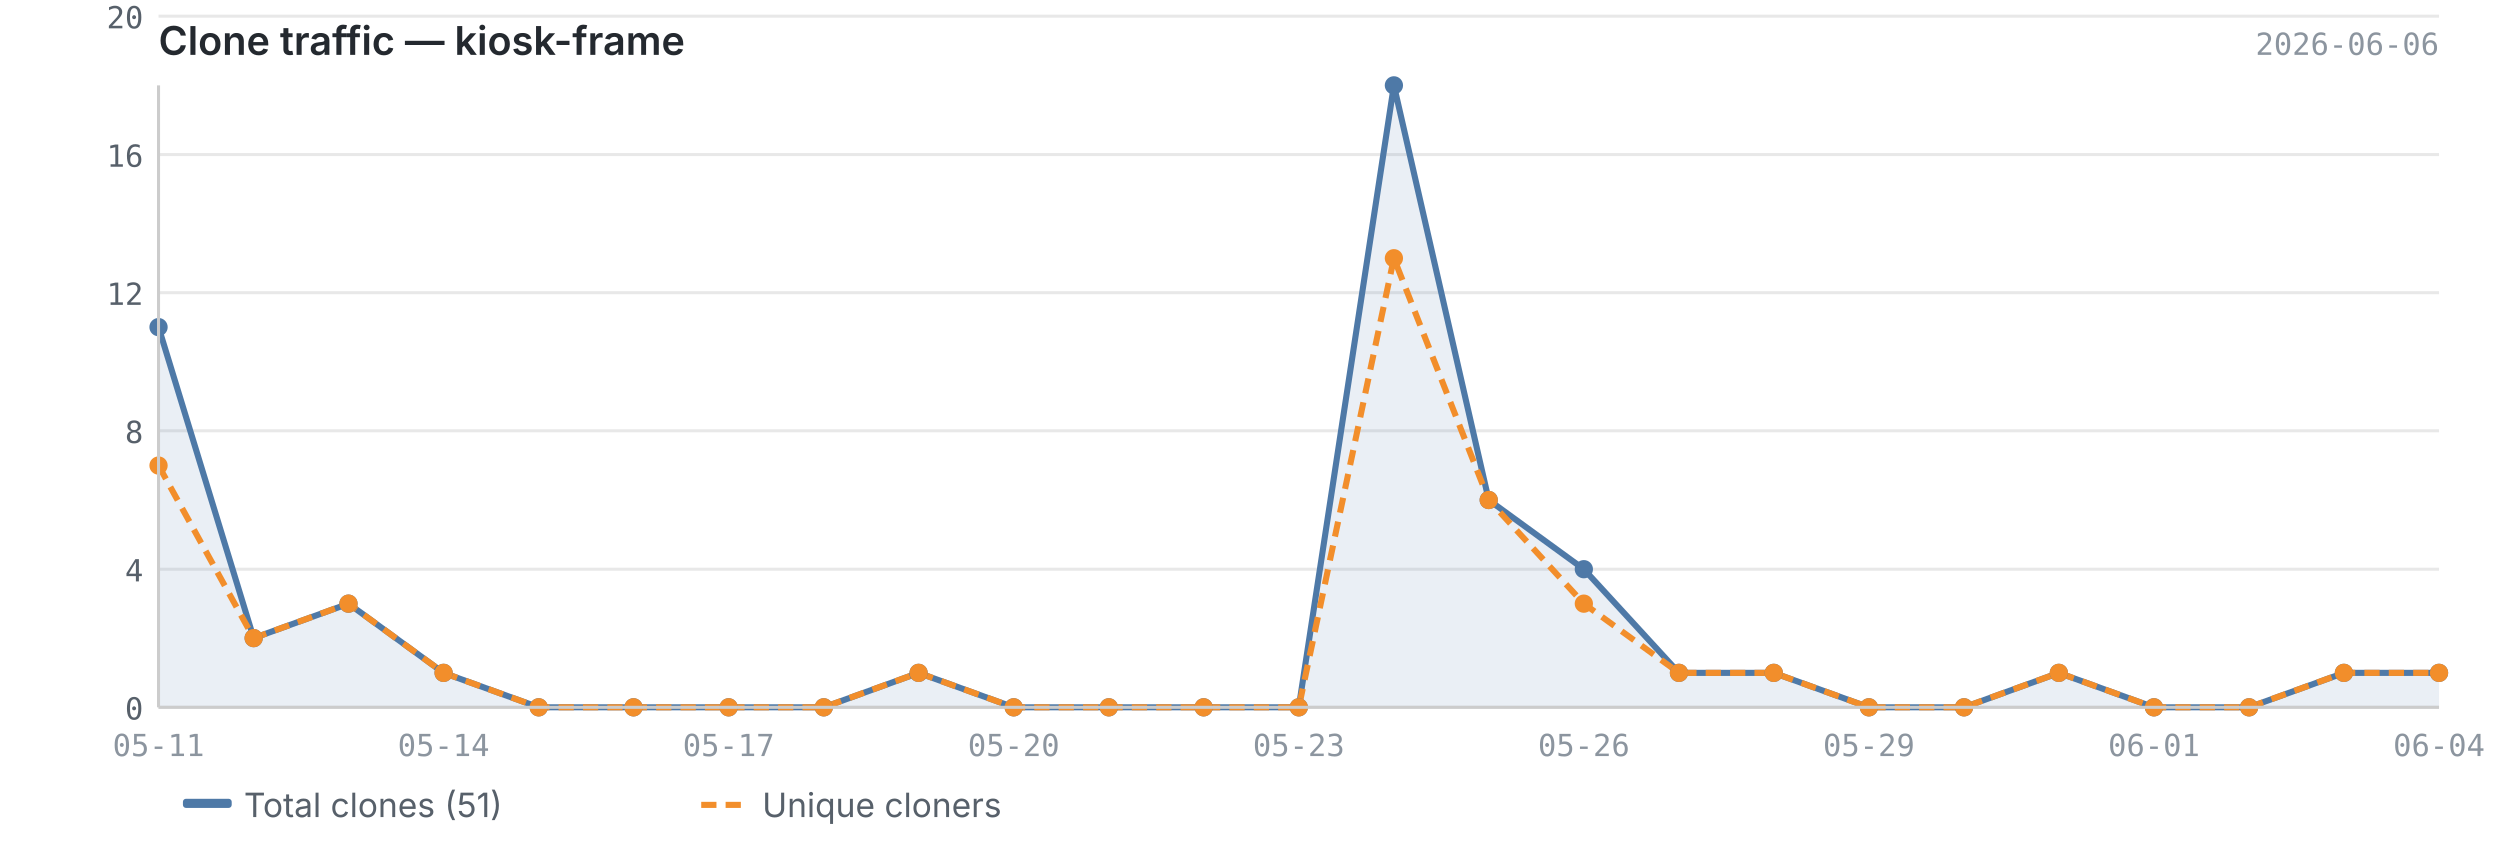
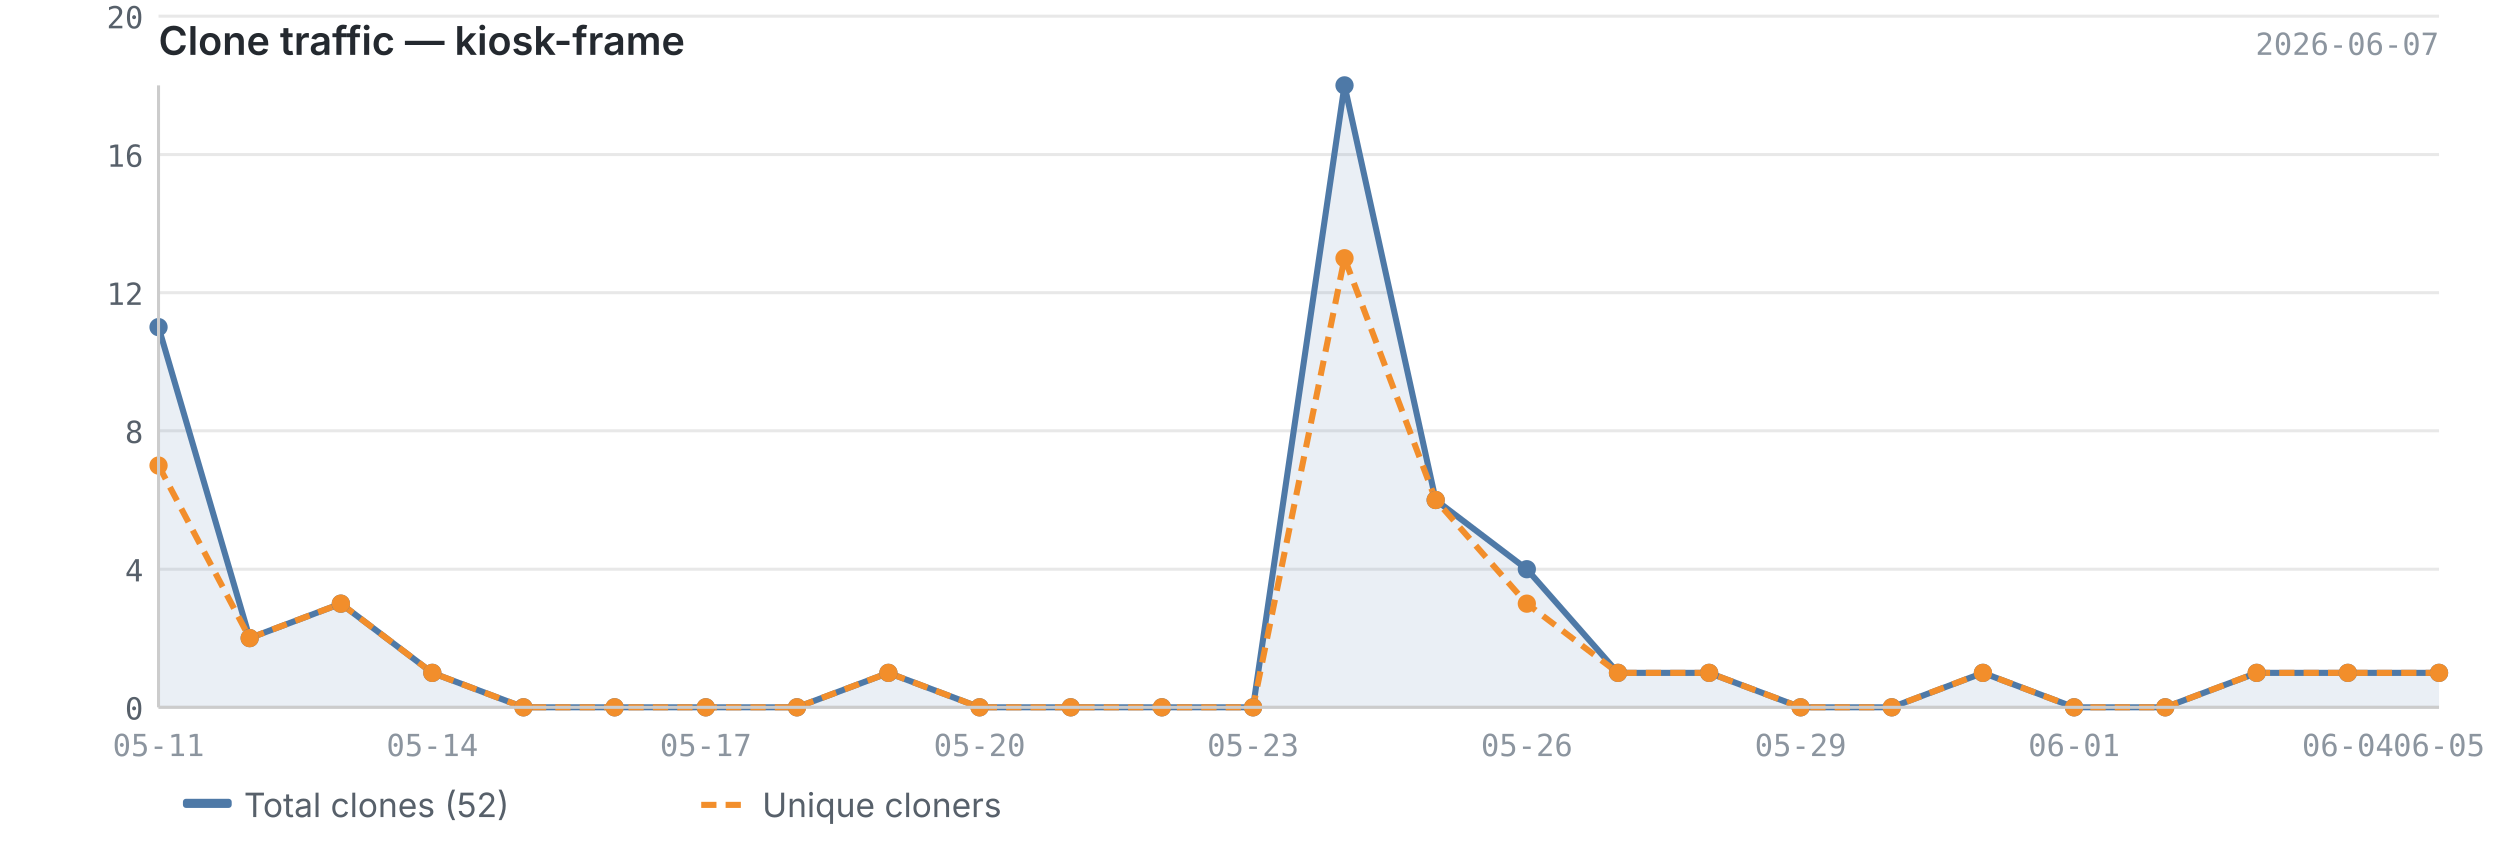
<svg xmlns="http://www.w3.org/2000/svg" viewBox="0 0 820 280" width="820" height="280">
  <text x="52" y="18" font-size="13" font-weight="600" fill="#24292f" font-family="-apple-system, BlinkMacSystemFont, 'Segoe UI', sans-serif">Clone traffic — kiosk-frame</text>
-   <text x="800" y="18" font-size="10" fill="#8c959f" font-family="ui-monospace, SFMono-Regular, 'SF Mono', Menlo, monospace" text-anchor="end">2026-06-06</text>
+   <text x="800" y="18" font-size="10" fill="#8c959f" font-family="ui-monospace, SFMono-Regular, 'SF Mono', Menlo, monospace" text-anchor="end">2026-06-07</text>
  <line x1="52" y1="232.0" x2="800" y2="232.0" stroke="#e8e8e8" stroke-width="1" />
  <line x1="52" y1="186.7" x2="800" y2="186.7" stroke="#e8e8e8" stroke-width="1" />
  <line x1="52" y1="141.3" x2="800" y2="141.3" stroke="#e8e8e8" stroke-width="1" />
  <line x1="52" y1="96.0" x2="800" y2="96.0" stroke="#e8e8e8" stroke-width="1" />
  <line x1="52" y1="50.7" x2="800" y2="50.7" stroke="#e8e8e8" stroke-width="1" />
  <line x1="52" y1="5.3" x2="800" y2="5.3" stroke="#e8e8e8" stroke-width="1" />
-   <path d="M52.0,107.3 L52.0,107.3 L83.2,209.3 L114.3,198.0 L145.5,220.7 L176.7,232.0 L207.8,232.0 L239.0,232.0 L270.2,232.0 L301.3,220.7 L332.5,232.0 L363.7,232.0 L394.8,232.0 L426.0,232.0 L457.2,28.0 L488.3,164.0 L519.5,186.7 L550.7,220.7 L581.8,220.7 L613.0,232.0 L644.2,232.0 L675.3,220.7 L706.5,232.0 L737.7,232.0 L768.8,220.7 L800.0,220.7 L800.0,232.0 L52.0,232.0Z" fill="#4e79a7" opacity="0.12" />
-   <polyline points="52.0,107.3 83.2,209.3 114.3,198.0 145.5,220.7 176.7,232.0 207.8,232.0 239.0,232.0 270.2,232.0 301.3,220.7 332.5,232.0 363.7,232.0 394.8,232.0 426.0,232.0 457.2,28.0 488.3,164.0 519.5,186.7 550.7,220.7 581.8,220.7 613.0,232.0 644.2,232.0 675.3,220.7 706.5,232.0 737.7,232.0 768.8,220.7 800.0,220.7" fill="none" stroke="#4e79a7" stroke-width="2" stroke-linejoin="round" />
-   <polyline points="52.0,152.7 83.2,209.3 114.3,198.0 145.5,220.7 176.7,232.0 207.8,232.0 239.0,232.0 270.2,232.0 301.3,220.7 332.5,232.0 363.7,232.0 394.8,232.0 426.0,232.0 457.2,84.7 488.3,164.0 519.5,198.0 550.7,220.7 581.8,220.7 613.0,232.0 644.2,232.0 675.3,220.7 706.5,232.0 737.7,232.0 768.8,220.7 800.0,220.7" fill="none" stroke="#f28e2b" stroke-width="2" stroke-linejoin="round" stroke-dasharray="5,3" />
+   <path d="M52.0,107.3 L52.0,107.3 L81.9,209.3 L111.8,198.0 L141.8,220.7 L171.7,232.0 L201.6,232.0 L231.5,232.0 L261.4,232.0 L291.4,220.7 L321.3,232.0 L351.2,232.0 L381.1,232.0 L411.0,232.0 L441.0,28.0 L470.9,164.0 L500.8,186.7 L530.7,220.7 L560.6,220.7 L590.6,232.0 L620.5,232.0 L650.4,220.7 L680.3,232.0 L710.2,232.0 L740.2,220.7 L770.1,220.7 L800.0,220.7 L800.0,232.0 L52.0,232.0Z" fill="#4e79a7" opacity="0.12" />
+   <polyline points="52.0,107.3 81.9,209.3 111.8,198.0 141.8,220.7 171.7,232.0 201.6,232.0 231.5,232.0 261.4,232.0 291.4,220.7 321.3,232.0 351.2,232.0 381.1,232.0 411.0,232.0 441.0,28.0 470.9,164.0 500.8,186.7 530.7,220.7 560.6,220.7 590.6,232.0 620.5,232.0 650.4,220.7 680.3,232.0 710.2,232.0 740.2,220.7 770.1,220.7 800.0,220.7" fill="none" stroke="#4e79a7" stroke-width="2" stroke-linejoin="round" />
+   <polyline points="52.0,152.7 81.9,209.3 111.8,198.0 141.8,220.7 171.7,232.0 201.6,232.0 231.5,232.0 261.4,232.0 291.4,220.7 321.3,232.0 351.2,232.0 381.1,232.0 411.0,232.0 441.0,84.7 470.9,164.0 500.8,198.0 530.7,220.7 560.6,220.7 590.6,232.0 620.5,232.0 650.4,220.7 680.3,232.0 710.2,232.0 740.2,220.7 770.1,220.7 800.0,220.7" fill="none" stroke="#f28e2b" stroke-width="2" stroke-linejoin="round" stroke-dasharray="5,3" />
  <circle cx="52.0" cy="107.3" r="3" fill="#4e79a7" />
-   <circle cx="83.2" cy="209.3" r="3" fill="#4e79a7" />
-   <circle cx="114.3" cy="198.0" r="3" fill="#4e79a7" />
-   <circle cx="145.5" cy="220.7" r="3" fill="#4e79a7" />
-   <circle cx="176.7" cy="232.0" r="3" fill="#4e79a7" />
-   <circle cx="207.8" cy="232.0" r="3" fill="#4e79a7" />
-   <circle cx="239.0" cy="232.0" r="3" fill="#4e79a7" />
-   <circle cx="270.2" cy="232.0" r="3" fill="#4e79a7" />
-   <circle cx="301.3" cy="220.7" r="3" fill="#4e79a7" />
-   <circle cx="332.5" cy="232.0" r="3" fill="#4e79a7" />
-   <circle cx="363.7" cy="232.0" r="3" fill="#4e79a7" />
-   <circle cx="394.8" cy="232.0" r="3" fill="#4e79a7" />
-   <circle cx="426.0" cy="232.0" r="3" fill="#4e79a7" />
-   <circle cx="457.2" cy="28.0" r="3" fill="#4e79a7" />
-   <circle cx="488.3" cy="164.0" r="3" fill="#4e79a7" />
-   <circle cx="519.5" cy="186.7" r="3" fill="#4e79a7" />
-   <circle cx="550.7" cy="220.7" r="3" fill="#4e79a7" />
-   <circle cx="581.8" cy="220.7" r="3" fill="#4e79a7" />
-   <circle cx="613.0" cy="232.0" r="3" fill="#4e79a7" />
-   <circle cx="644.2" cy="232.0" r="3" fill="#4e79a7" />
-   <circle cx="675.3" cy="220.7" r="3" fill="#4e79a7" />
-   <circle cx="706.5" cy="232.0" r="3" fill="#4e79a7" />
-   <circle cx="737.7" cy="232.0" r="3" fill="#4e79a7" />
-   <circle cx="768.8" cy="220.7" r="3" fill="#4e79a7" />
+   <circle cx="81.9" cy="209.3" r="3" fill="#4e79a7" />
+   <circle cx="111.8" cy="198.0" r="3" fill="#4e79a7" />
+   <circle cx="141.8" cy="220.7" r="3" fill="#4e79a7" />
+   <circle cx="171.7" cy="232.0" r="3" fill="#4e79a7" />
+   <circle cx="201.6" cy="232.0" r="3" fill="#4e79a7" />
+   <circle cx="231.5" cy="232.0" r="3" fill="#4e79a7" />
+   <circle cx="261.4" cy="232.0" r="3" fill="#4e79a7" />
+   <circle cx="291.4" cy="220.7" r="3" fill="#4e79a7" />
+   <circle cx="321.3" cy="232.0" r="3" fill="#4e79a7" />
+   <circle cx="351.2" cy="232.0" r="3" fill="#4e79a7" />
+   <circle cx="381.1" cy="232.0" r="3" fill="#4e79a7" />
+   <circle cx="411.0" cy="232.0" r="3" fill="#4e79a7" />
+   <circle cx="441.0" cy="28.0" r="3" fill="#4e79a7" />
+   <circle cx="470.9" cy="164.0" r="3" fill="#4e79a7" />
+   <circle cx="500.8" cy="186.7" r="3" fill="#4e79a7" />
+   <circle cx="530.7" cy="220.7" r="3" fill="#4e79a7" />
+   <circle cx="560.6" cy="220.7" r="3" fill="#4e79a7" />
+   <circle cx="590.6" cy="232.0" r="3" fill="#4e79a7" />
+   <circle cx="620.5" cy="232.0" r="3" fill="#4e79a7" />
+   <circle cx="650.4" cy="220.7" r="3" fill="#4e79a7" />
+   <circle cx="680.3" cy="232.0" r="3" fill="#4e79a7" />
+   <circle cx="710.2" cy="232.0" r="3" fill="#4e79a7" />
+   <circle cx="740.2" cy="220.7" r="3" fill="#4e79a7" />
+   <circle cx="770.1" cy="220.7" r="3" fill="#4e79a7" />
  <circle cx="800.0" cy="220.7" r="3" fill="#4e79a7" />
  <circle cx="52.0" cy="152.7" r="3" fill="#f28e2b" />
-   <circle cx="83.2" cy="209.3" r="3" fill="#f28e2b" />
-   <circle cx="114.3" cy="198.0" r="3" fill="#f28e2b" />
-   <circle cx="145.5" cy="220.7" r="3" fill="#f28e2b" />
-   <circle cx="176.7" cy="232.0" r="3" fill="#f28e2b" />
-   <circle cx="207.8" cy="232.0" r="3" fill="#f28e2b" />
-   <circle cx="239.0" cy="232.0" r="3" fill="#f28e2b" />
-   <circle cx="270.2" cy="232.0" r="3" fill="#f28e2b" />
-   <circle cx="301.3" cy="220.7" r="3" fill="#f28e2b" />
-   <circle cx="332.5" cy="232.0" r="3" fill="#f28e2b" />
-   <circle cx="363.7" cy="232.0" r="3" fill="#f28e2b" />
-   <circle cx="394.8" cy="232.0" r="3" fill="#f28e2b" />
-   <circle cx="426.0" cy="232.0" r="3" fill="#f28e2b" />
-   <circle cx="457.2" cy="84.7" r="3" fill="#f28e2b" />
-   <circle cx="488.3" cy="164.0" r="3" fill="#f28e2b" />
-   <circle cx="519.5" cy="198.0" r="3" fill="#f28e2b" />
-   <circle cx="550.7" cy="220.7" r="3" fill="#f28e2b" />
-   <circle cx="581.8" cy="220.7" r="3" fill="#f28e2b" />
-   <circle cx="613.0" cy="232.0" r="3" fill="#f28e2b" />
-   <circle cx="644.2" cy="232.0" r="3" fill="#f28e2b" />
-   <circle cx="675.3" cy="220.7" r="3" fill="#f28e2b" />
-   <circle cx="706.5" cy="232.0" r="3" fill="#f28e2b" />
-   <circle cx="737.7" cy="232.0" r="3" fill="#f28e2b" />
-   <circle cx="768.8" cy="220.7" r="3" fill="#f28e2b" />
+   <circle cx="81.9" cy="209.3" r="3" fill="#f28e2b" />
+   <circle cx="111.8" cy="198.0" r="3" fill="#f28e2b" />
+   <circle cx="141.8" cy="220.7" r="3" fill="#f28e2b" />
+   <circle cx="171.7" cy="232.0" r="3" fill="#f28e2b" />
+   <circle cx="201.6" cy="232.0" r="3" fill="#f28e2b" />
+   <circle cx="231.5" cy="232.0" r="3" fill="#f28e2b" />
+   <circle cx="261.4" cy="232.0" r="3" fill="#f28e2b" />
+   <circle cx="291.4" cy="220.7" r="3" fill="#f28e2b" />
+   <circle cx="321.3" cy="232.0" r="3" fill="#f28e2b" />
+   <circle cx="351.2" cy="232.0" r="3" fill="#f28e2b" />
+   <circle cx="381.1" cy="232.0" r="3" fill="#f28e2b" />
+   <circle cx="411.0" cy="232.0" r="3" fill="#f28e2b" />
+   <circle cx="441.0" cy="84.7" r="3" fill="#f28e2b" />
+   <circle cx="470.9" cy="164.0" r="3" fill="#f28e2b" />
+   <circle cx="500.8" cy="198.0" r="3" fill="#f28e2b" />
+   <circle cx="530.7" cy="220.7" r="3" fill="#f28e2b" />
+   <circle cx="560.6" cy="220.7" r="3" fill="#f28e2b" />
+   <circle cx="590.6" cy="232.0" r="3" fill="#f28e2b" />
+   <circle cx="620.5" cy="232.0" r="3" fill="#f28e2b" />
+   <circle cx="650.4" cy="220.7" r="3" fill="#f28e2b" />
+   <circle cx="680.3" cy="232.0" r="3" fill="#f28e2b" />
+   <circle cx="710.2" cy="232.0" r="3" fill="#f28e2b" />
+   <circle cx="740.2" cy="220.7" r="3" fill="#f28e2b" />
+   <circle cx="770.1" cy="220.7" r="3" fill="#f28e2b" />
  <circle cx="800.0" cy="220.7" r="3" fill="#f28e2b" />
  <line x1="52" y1="28" x2="52" y2="232" stroke="#cccccc" stroke-width="1" />
  <line x1="52" y1="232" x2="800" y2="232" stroke="#cccccc" stroke-width="1" />
  <text x="47" y="236.0" text-anchor="end" font-size="10" fill="#57606a" font-family="ui-monospace, SFMono-Regular, 'SF Mono', Menlo, monospace">0</text>
  <text x="47" y="190.7" text-anchor="end" font-size="10" fill="#57606a" font-family="ui-monospace, SFMono-Regular, 'SF Mono', Menlo, monospace">4</text>
  <text x="47" y="145.3" text-anchor="end" font-size="10" fill="#57606a" font-family="ui-monospace, SFMono-Regular, 'SF Mono', Menlo, monospace">8</text>
  <text x="47" y="100.0" text-anchor="end" font-size="10" fill="#57606a" font-family="ui-monospace, SFMono-Regular, 'SF Mono', Menlo, monospace">12</text>
  <text x="47" y="54.7" text-anchor="end" font-size="10" fill="#57606a" font-family="ui-monospace, SFMono-Regular, 'SF Mono', Menlo, monospace">16</text>
  <text x="47" y="9.3" text-anchor="end" font-size="10" fill="#57606a" font-family="ui-monospace, SFMono-Regular, 'SF Mono', Menlo, monospace">20</text>
  <text x="52.0" y="248" text-anchor="middle" font-size="10" fill="#8c959f" font-family="ui-monospace, SFMono-Regular, 'SF Mono', Menlo, monospace">05-11</text>
-   <text x="145.5" y="248" text-anchor="middle" font-size="10" fill="#8c959f" font-family="ui-monospace, SFMono-Regular, 'SF Mono', Menlo, monospace">05-14</text>
-   <text x="239.0" y="248" text-anchor="middle" font-size="10" fill="#8c959f" font-family="ui-monospace, SFMono-Regular, 'SF Mono', Menlo, monospace">05-17</text>
-   <text x="332.5" y="248" text-anchor="middle" font-size="10" fill="#8c959f" font-family="ui-monospace, SFMono-Regular, 'SF Mono', Menlo, monospace">05-20</text>
-   <text x="426.0" y="248" text-anchor="middle" font-size="10" fill="#8c959f" font-family="ui-monospace, SFMono-Regular, 'SF Mono', Menlo, monospace">05-23</text>
-   <text x="519.5" y="248" text-anchor="middle" font-size="10" fill="#8c959f" font-family="ui-monospace, SFMono-Regular, 'SF Mono', Menlo, monospace">05-26</text>
-   <text x="613.0" y="248" text-anchor="middle" font-size="10" fill="#8c959f" font-family="ui-monospace, SFMono-Regular, 'SF Mono', Menlo, monospace">05-29</text>
-   <text x="706.5" y="248" text-anchor="middle" font-size="10" fill="#8c959f" font-family="ui-monospace, SFMono-Regular, 'SF Mono', Menlo, monospace">06-01</text>
-   <text x="800.0" y="248" text-anchor="middle" font-size="10" fill="#8c959f" font-family="ui-monospace, SFMono-Regular, 'SF Mono', Menlo, monospace">06-04</text>
+   <text x="141.8" y="248" text-anchor="middle" font-size="10" fill="#8c959f" font-family="ui-monospace, SFMono-Regular, 'SF Mono', Menlo, monospace">05-14</text>
+   <text x="231.5" y="248" text-anchor="middle" font-size="10" fill="#8c959f" font-family="ui-monospace, SFMono-Regular, 'SF Mono', Menlo, monospace">05-17</text>
+   <text x="321.3" y="248" text-anchor="middle" font-size="10" fill="#8c959f" font-family="ui-monospace, SFMono-Regular, 'SF Mono', Menlo, monospace">05-20</text>
+   <text x="411.0" y="248" text-anchor="middle" font-size="10" fill="#8c959f" font-family="ui-monospace, SFMono-Regular, 'SF Mono', Menlo, monospace">05-23</text>
+   <text x="500.8" y="248" text-anchor="middle" font-size="10" fill="#8c959f" font-family="ui-monospace, SFMono-Regular, 'SF Mono', Menlo, monospace">05-26</text>
+   <text x="590.6" y="248" text-anchor="middle" font-size="10" fill="#8c959f" font-family="ui-monospace, SFMono-Regular, 'SF Mono', Menlo, monospace">05-29</text>
+   <text x="680.3" y="248" text-anchor="middle" font-size="10" fill="#8c959f" font-family="ui-monospace, SFMono-Regular, 'SF Mono', Menlo, monospace">06-01</text>
+   <text x="770.1" y="248" text-anchor="middle" font-size="10" fill="#8c959f" font-family="ui-monospace, SFMono-Regular, 'SF Mono', Menlo, monospace">06-04</text>
+   <text x="800.0" y="248" text-anchor="middle" font-size="10" fill="#8c959f" font-family="ui-monospace, SFMono-Regular, 'SF Mono', Menlo, monospace">06-05</text>
  <rect x="60" y="262" width="16" height="3" fill="#4e79a7" rx="1" />
-   <text x="80" y="268" font-size="11" fill="#57606a" font-family="-apple-system, BlinkMacSystemFont, 'Segoe UI', sans-serif">Total clones (51)</text>
+   <text x="80" y="268" font-size="11" fill="#57606a" font-family="-apple-system, BlinkMacSystemFont, 'Segoe UI', sans-serif">Total clones (52)</text>
  <line x1="230" y1="264" x2="246" y2="264" stroke="#f28e2b" stroke-width="2" stroke-dasharray="5,3" />
  <text x="250" y="268" font-size="11" fill="#57606a" font-family="-apple-system, BlinkMacSystemFont, 'Segoe UI', sans-serif">Unique cloners</text>
</svg>
